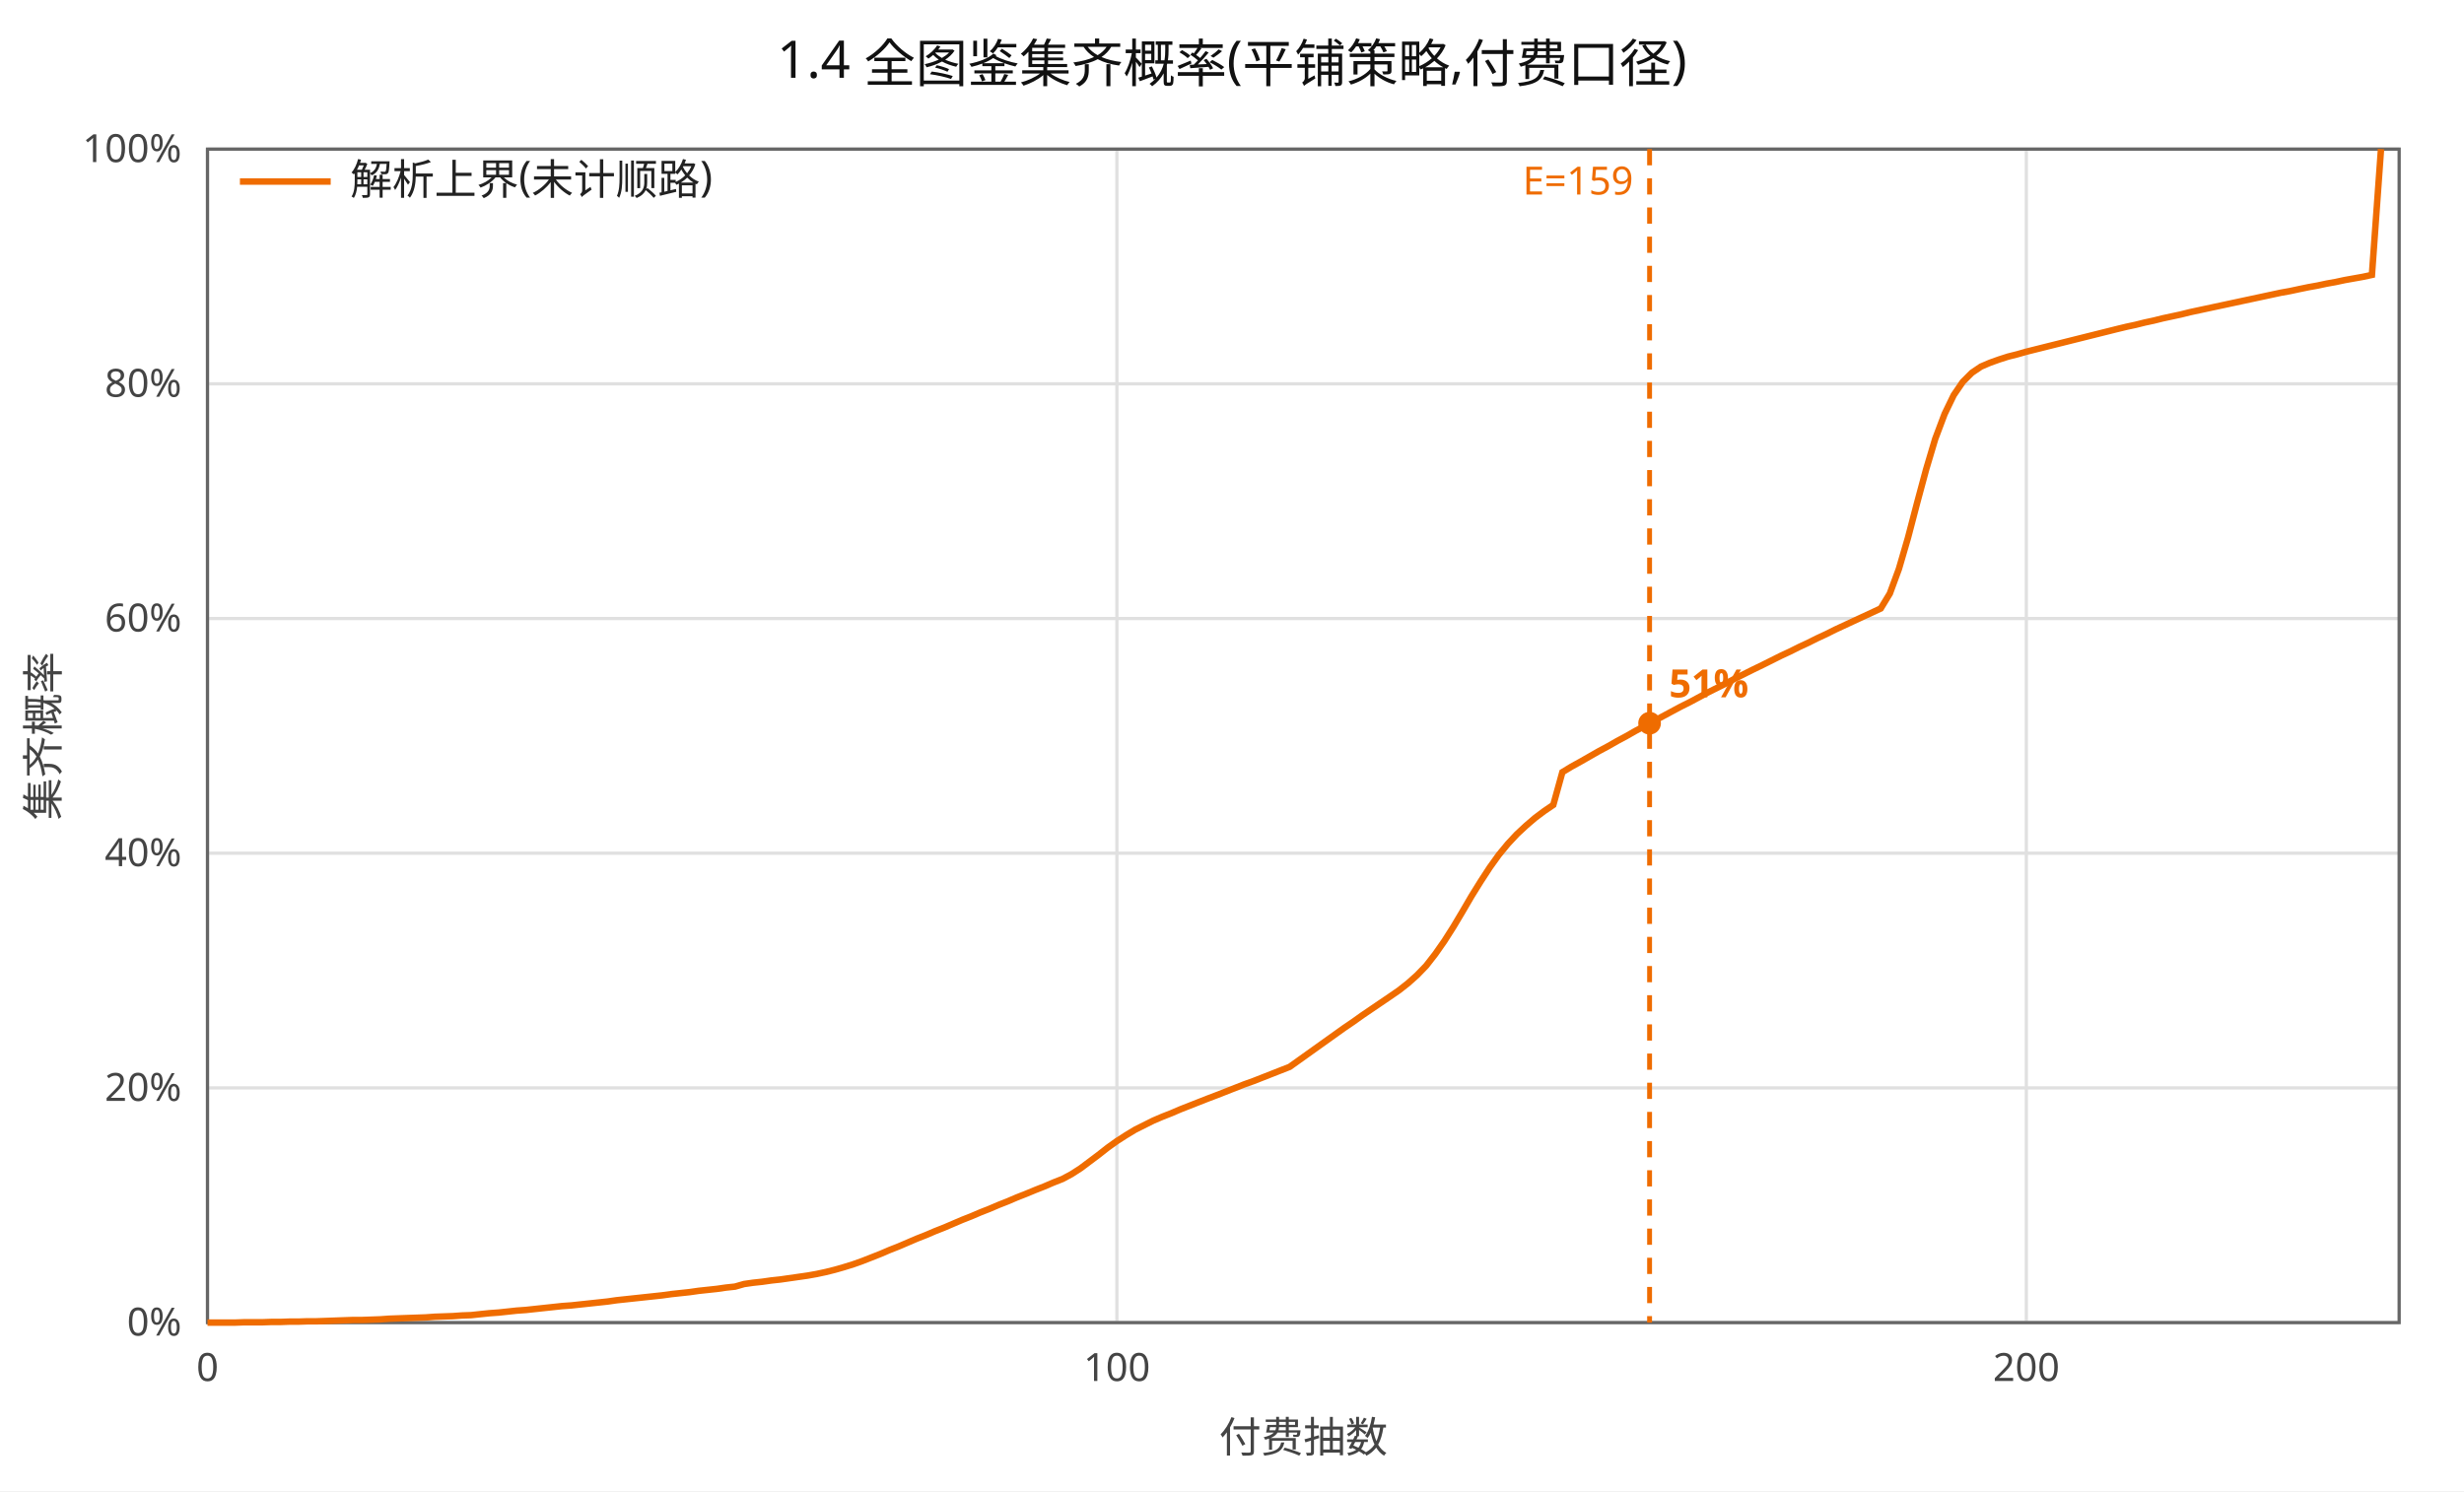
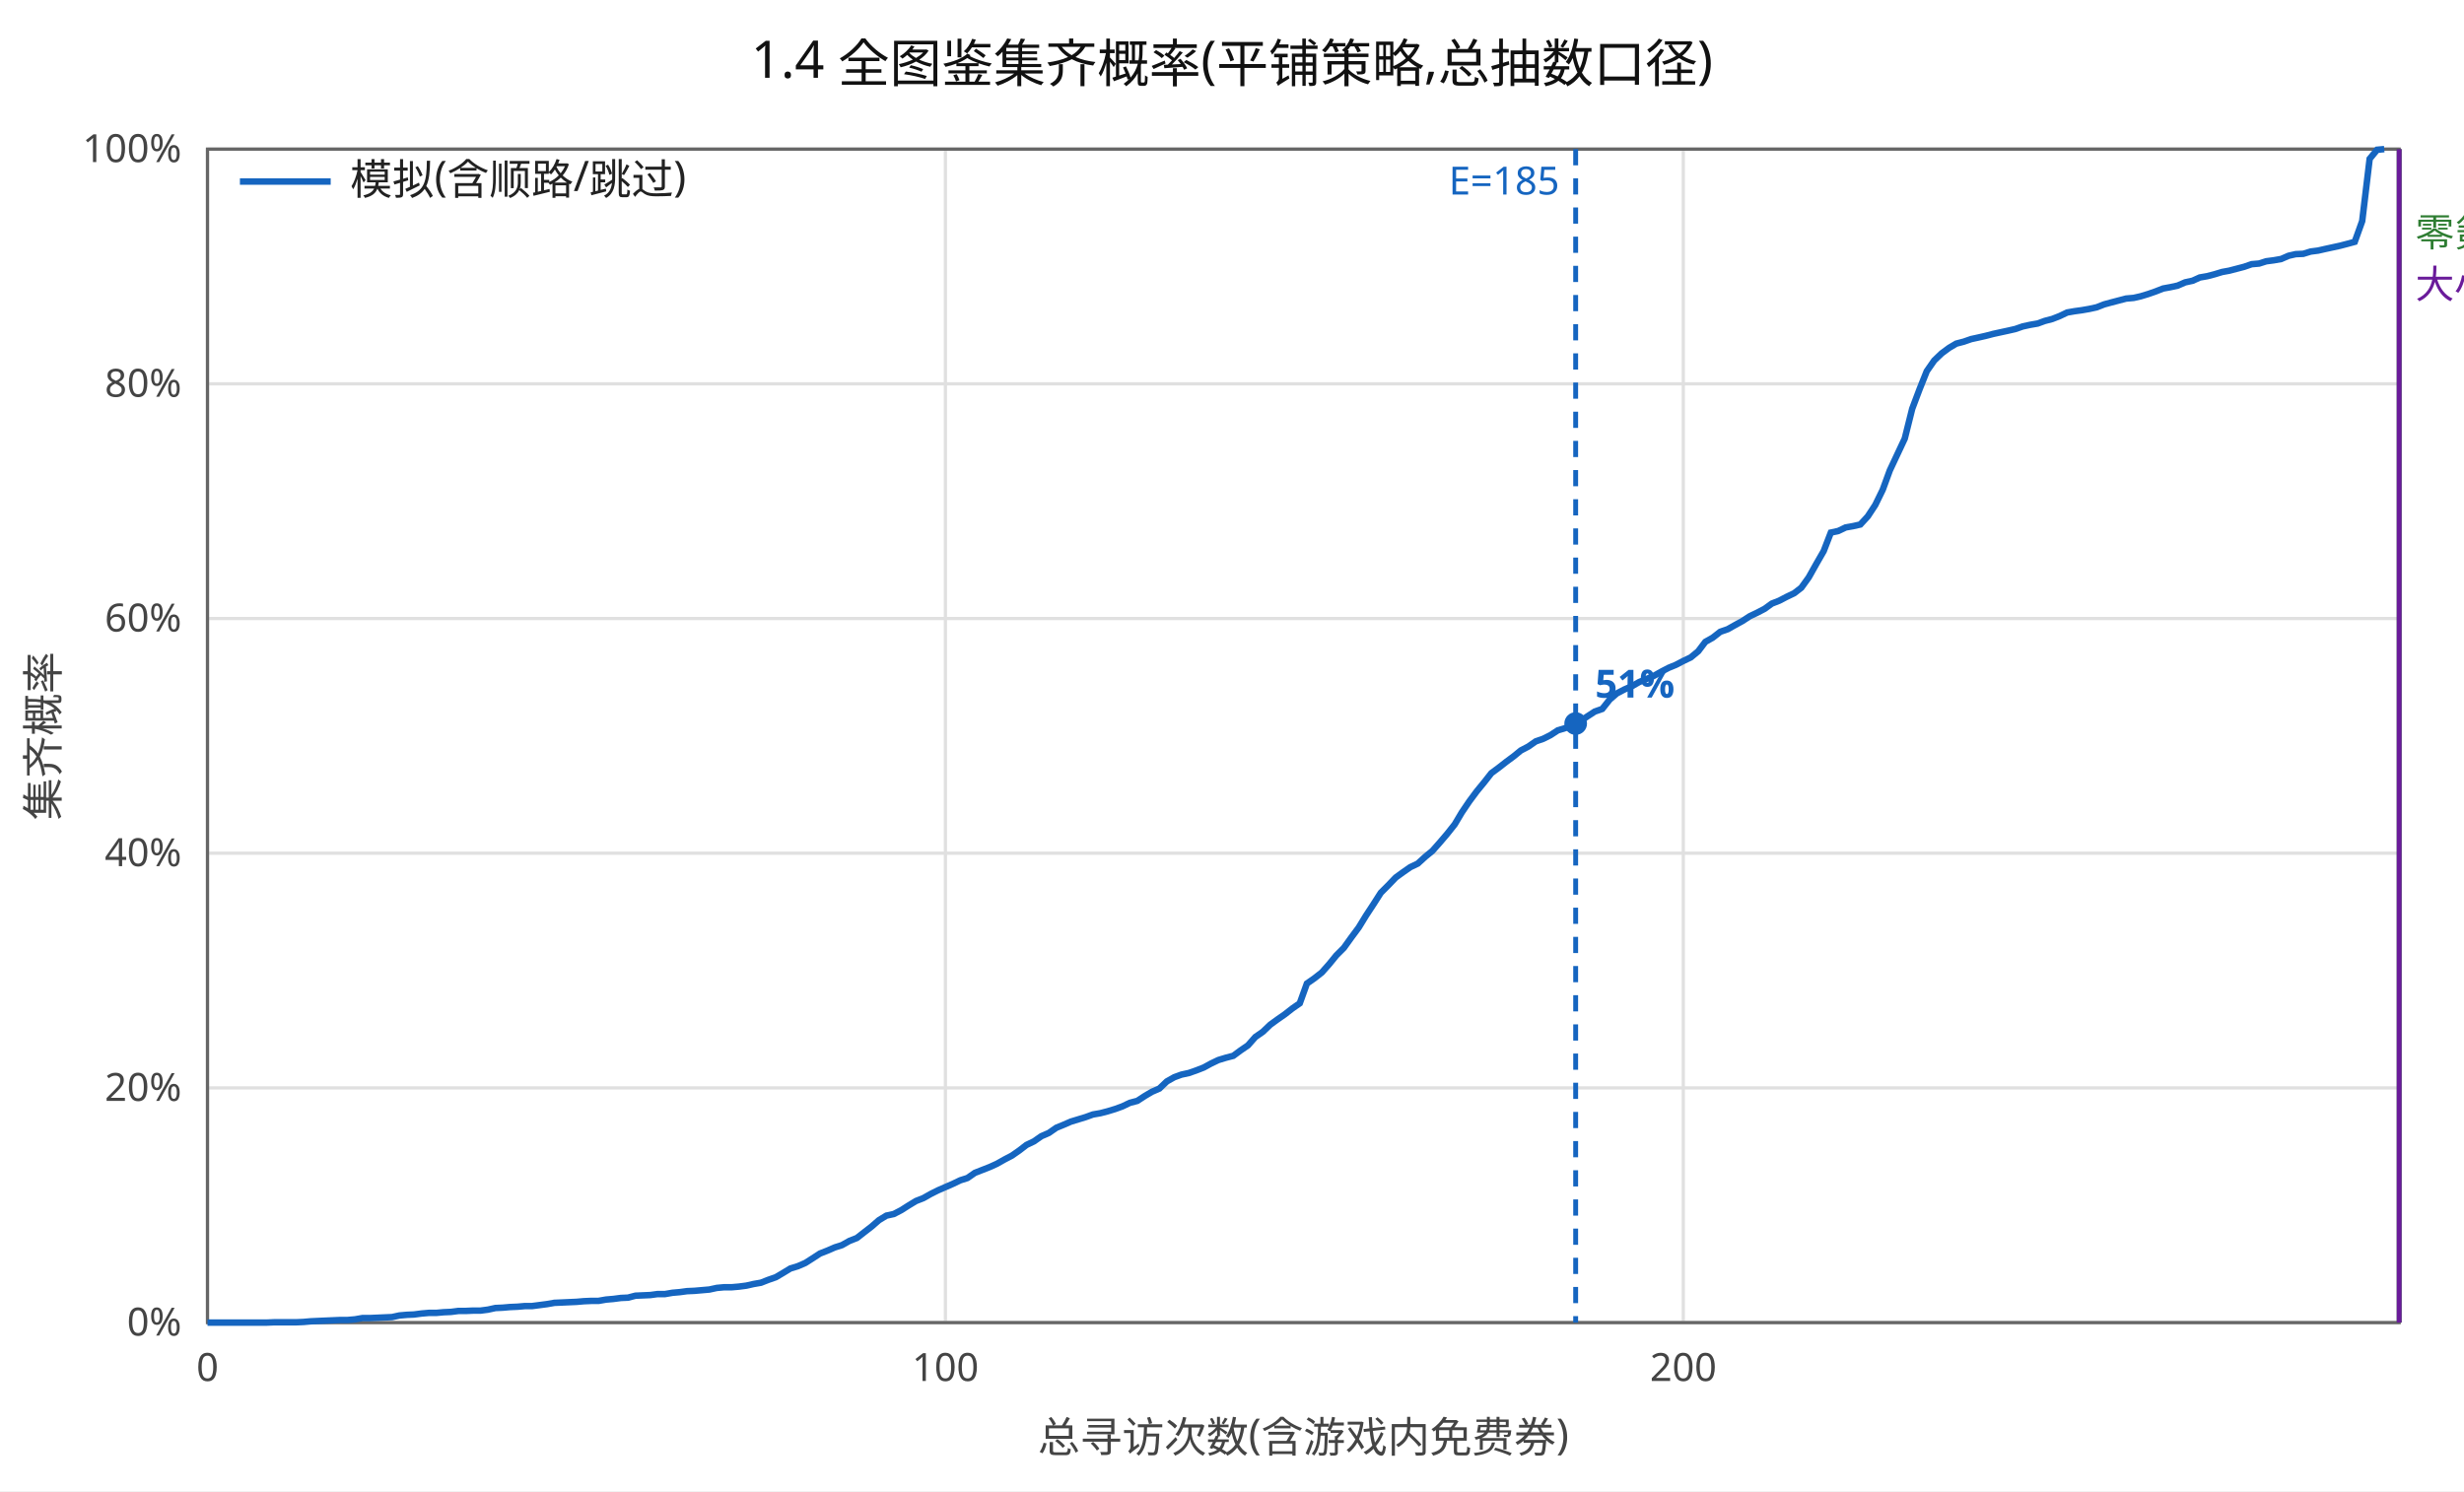
<svg xmlns="http://www.w3.org/2000/svg" width="760" height="460" viewBox="0 0 760 460" font-family="sans-serif">
  <rect x="0" y="0" width="760" height="460" fill="#ffffff" />
-   <text x="380.0" y="24" text-anchor="middle" font-size="16" fill="#111">1.4 全图鉴集齐概率(平铺策略,付费口径)</text>
+   <text x="380.0" y="24" text-anchor="middle" font-size="16" fill="#111">1.4 全图鉴集齐概率(平铺策略,总抽数口径)</text>
  <line x1="64" y1="408.0" x2="740" y2="408.0" stroke="#e0e0e0" />
  <line x1="64" y1="335.6" x2="740" y2="335.6" stroke="#e0e0e0" />
  <line x1="64" y1="263.2" x2="740" y2="263.2" stroke="#e0e0e0" />
  <line x1="64" y1="190.8" x2="740" y2="190.8" stroke="#e0e0e0" />
  <line x1="64" y1="118.4" x2="740" y2="118.4" stroke="#e0e0e0" />
  <line x1="64" y1="46.0" x2="740" y2="46.0" stroke="#e0e0e0" />
  <line x1="64.0" y1="46" x2="64.0" y2="408" stroke="#e0e0e0" />
-   <line x1="344.5" y1="46" x2="344.5" y2="408" stroke="#e0e0e0" />
-   <line x1="625.0" y1="46" x2="625.0" y2="408" stroke="#e0e0e0" />
+   <line x1="291.6" y1="46" x2="291.6" y2="408" stroke="#e0e0e0" />
+   <line x1="519.2" y1="46" x2="519.2" y2="408" stroke="#e0e0e0" />
  <rect x="64" y="46" width="676" height="362" fill="none" stroke="#666" />
-   <polyline points="64.0,408.0 66.8,408.0 69.6,408.0 72.4,408.0 75.2,407.9 78.0,407.9 80.8,407.9 83.6,407.8 86.4,407.8 89.2,407.7 92.0,407.7 94.9,407.6 97.7,407.6 100.5,407.5 103.3,407.4 106.1,407.3 108.9,407.2 111.7,407.2 114.5,407.1 117.3,407.0 120.1,406.8 122.9,406.7 125.7,406.6 128.5,406.5 131.3,406.4 134.1,406.2 136.9,406.1 139.7,406.0 142.5,405.8 145.3,405.7 148.1,405.4 151.0,405.1 153.8,404.9 156.6,404.6 159.4,404.3 162.2,404.1 165.0,403.8 167.8,403.5 170.6,403.2 173.4,402.9 176.2,402.7 179.0,402.4 181.8,402.1 184.6,401.8 187.4,401.5 190.2,401.1 193.0,400.8 195.8,400.5 198.6,400.2 201.4,399.9 204.2,399.6 207.1,399.2 209.9,398.9 212.7,398.6 215.5,398.2 218.3,397.9 221.1,397.6 223.9,397.2 226.7,396.9 229.5,396.1 232.3,395.7 235.1,395.4 237.9,395.0 240.7,394.7 243.5,394.3 246.3,393.9 249.1,393.5 251.9,393.0 254.7,392.4 257.5,391.7 260.3,390.9 263.2,390.0 266.0,389.0 268.8,387.9 271.6,386.8 274.4,385.6 277.2,384.5 280.0,383.3 282.8,382.1 285.6,381.0 288.4,379.8 291.2,378.7 294.0,377.5 296.8,376.3 299.6,375.2 302.4,374.0 305.2,372.9 308.0,371.7 310.8,370.6 313.6,369.4 316.4,368.3 319.3,367.1 322.1,366.0 324.9,364.8 327.7,363.7 330.5,362.2 333.3,360.4 336.1,358.3 338.9,356.2 341.7,354.0 344.5,352.0 347.3,350.2 350.1,348.5 352.9,347.1 355.7,345.7 358.5,344.5 361.3,343.4 364.1,342.2 366.9,341.1 369.7,340.0 372.5,338.9 375.4,337.8 378.2,336.7 381.0,335.6 383.8,334.5 386.6,333.5 389.4,332.4 392.2,331.3 395.0,330.2 397.8,329.1 400.6,327.1 403.4,325.1 406.2,323.1 409.0,321.1 411.8,319.1 414.6,317.1 417.4,315.2 420.2,313.2 423.0,311.3 425.8,309.4 428.6,307.5 431.5,305.5 434.3,303.3 437.1,300.8 439.9,297.9 442.7,294.3 445.5,290.3 448.3,285.9 451.1,281.2 453.9,276.4 456.7,271.9 459.5,267.6 462.3,263.7 465.1,260.3 467.9,257.3 470.7,254.7 473.5,252.3 476.3,250.2 479.1,248.3 481.9,238.2 484.7,236.5 487.6,234.9 490.4,233.3 493.2,231.7 496.0,230.2 498.8,228.6 501.6,227.1 504.4,225.5 507.2,224.0 510.0,222.5 512.8,221.0 515.6,219.5 518.4,218.0 521.2,216.6 524.0,215.1 526.8,213.6 529.6,212.2 532.4,210.8 535.2,209.3 538.0,207.9 540.8,206.5 543.7,205.1 546.5,203.7 549.3,202.3 552.1,201.0 554.9,199.6 557.7,198.3 560.5,196.9 563.3,195.6 566.1,194.2 568.9,192.9 571.7,191.6 574.5,190.3 577.3,189.0 580.1,187.7 582.9,183.1 585.7,175.5 588.5,165.9 591.3,155.2 594.1,144.8 596.9,135.4 599.8,127.7 602.6,121.9 605.4,117.8 608.2,115.0 611.0,113.1 613.8,111.9 616.6,110.9 619.4,110.0 622.2,109.3 625.0,108.5 627.8,107.8 630.6,107.1 633.4,106.4 636.2,105.7 639.0,105.0 641.8,104.3 644.6,103.6 647.4,102.9 650.2,102.2 653.0,101.5 655.9,100.8 658.7,100.2 661.5,99.5 664.3,98.9 667.1,98.2 669.9,97.6 672.7,97.0 675.5,96.3 678.3,95.7 681.1,95.1 683.9,94.5 686.7,93.9 689.5,93.3 692.3,92.7 695.1,92.1 697.9,91.5 700.7,90.9 703.5,90.3 706.3,89.8 709.1,89.2 712.0,88.6 714.8,88.1 717.6,87.5 720.4,87.0 723.2,86.4 726.0,85.9 728.8,85.4 731.6,84.8 734.4,46.0" fill="none" stroke="#ef6c00" stroke-width="2" />
-   <line x1="508.8" y1="46" x2="508.8" y2="408" stroke="#ef6c00" stroke-width="1.5" stroke-dasharray="5,4" />
-   <text x="503.8" y="60" text-anchor="end" font-size="12" fill="#ef6c00">E=159</text>
-   <circle cx="508.8" cy="223.1" r="3.5" fill="#ef6c00" />
-   <text x="514.8" y="215.1" font-size="12" font-weight="bold" fill="#ef6c00">51%</text>
-   <line x1="74" y1="56" x2="102" y2="56" stroke="#ef6c00" stroke-width="2" />
-   <text x="108" y="60" font-size="13" fill="#222">解析上界(未计顺路)</text>
-   <line x1="2439.8" y1="46" x2="2439.8" y2="408" stroke="#2e7d32" stroke-width="1.5" />
-   <circle cx="2439.8" cy="46.0" r="3.5" fill="#2e7d32" />
-   <text x="2445.8" y="38.0" font-size="12" font-weight="bold" fill="#2e7d32">100%</text>
-   <text x="2444.8" y="76" font-size="12" fill="#2e7d32">零氪全勤 847(+688)</text>
-   <line x1="2692.3" y1="46" x2="2692.3" y2="408" stroke="#6a1b9a" stroke-width="1.5" />
-   <circle cx="2692.3" cy="46.0" r="3.5" fill="#6a1b9a" />
-   <text x="2698.3" y="38.0" font-size="12" font-weight="bold" fill="#6a1b9a">100%</text>
-   <text x="2697.3" y="92" font-size="12" fill="#6a1b9a">大小月卡 937(+778)</text>
+   <polyline points="64.0,408.0 66.3,408.0 68.6,408.0 70.8,408.0 73.1,408.0 75.4,408.0 77.7,408.0 79.9,408.0 82.2,408.0 84.5,407.9 86.8,407.9 89.0,407.9 91.3,407.9 93.6,407.8 95.9,407.6 98.1,407.5 100.4,407.4 102.7,407.3 105.0,407.2 107.2,407.2 109.5,407.0 111.8,406.6 114.1,406.6 116.4,406.5 118.6,406.4 120.9,406.3 123.2,405.8 125.5,405.6 127.7,405.5 130.0,405.2 132.3,405.0 134.6,405.0 136.8,404.8 139.1,404.7 141.4,404.4 143.7,404.4 145.9,404.3 148.2,404.3 150.5,404.0 152.8,403.5 155.0,403.4 157.3,403.2 159.6,403.1 161.9,402.9 164.1,402.9 166.4,402.6 168.7,402.3 171.0,401.9 173.3,401.8 175.5,401.7 177.8,401.6 180.1,401.4 182.4,401.3 184.6,401.3 186.9,400.9 189.2,400.7 191.5,400.4 193.7,400.3 196.0,399.7 198.3,399.6 200.6,399.5 202.8,399.2 205.1,399.2 207.4,398.8 209.7,398.6 211.9,398.3 214.2,398.2 216.5,398.0 218.8,397.8 221.1,397.3 223.3,397.1 225.6,397.1 227.9,396.9 230.2,396.6 232.4,396.1 234.7,395.7 237.0,394.8 239.3,394.0 241.5,392.7 243.8,391.3 246.1,390.6 248.4,389.6 250.6,388.2 252.9,386.7 255.2,385.8 257.5,384.8 259.7,384.1 262.0,382.8 264.3,381.9 266.6,380.1 268.8,378.4 271.1,376.4 273.4,375.0 275.7,374.5 278.0,373.3 280.2,371.9 282.5,370.5 284.8,369.6 287.1,368.3 289.3,367.2 291.6,366.2 293.9,365.2 296.2,364.1 298.4,363.4 300.7,361.8 303.0,360.9 305.3,360.0 307.5,359.0 309.8,357.7 312.1,356.5 314.4,354.9 316.6,353.2 318.9,352.1 321.2,350.5 323.5,349.5 325.8,347.9 328.0,347.0 330.3,346.0 332.6,345.3 334.9,344.6 337.1,343.8 339.4,343.4 341.7,342.8 344.0,342.1 346.2,341.3 348.5,340.2 350.8,339.6 353.1,338.1 355.3,336.8 357.6,335.8 359.9,333.6 362.2,332.3 364.4,331.5 366.7,331.0 369.0,330.2 371.3,329.3 373.5,328.1 375.8,327.0 378.1,326.3 380.4,325.7 382.7,324.0 384.9,322.5 387.2,319.9 389.5,318.3 391.8,316.1 394.0,314.5 396.3,312.9 398.6,311.1 400.9,309.5 403.1,303.4 405.4,301.8 407.7,300.0 410.0,297.4 412.2,294.7 414.5,292.4 416.8,289.2 419.1,286.1 421.3,282.5 423.6,279.0 425.9,275.4 428.2,273.1 430.5,270.7 432.7,269.1 435.0,267.5 437.3,266.4 439.6,264.3 441.8,262.5 444.1,259.9 446.4,257.2 448.7,254.3 450.9,250.6 453.2,247.2 455.5,244.1 457.8,241.3 460.0,238.5 462.3,236.8 464.6,235.0 466.9,233.3 469.1,231.5 471.4,230.3 473.7,228.7 476.0,227.9 478.2,226.8 480.5,225.3 482.8,224.6 485.1,223.7 487.4,222.5 489.6,221.0 491.9,219.5 494.2,218.7 496.5,215.8 498.7,213.9 501.0,212.7 503.3,211.7 505.6,210.4 507.8,209.5 510.1,208.5 512.4,207.2 514.7,206.0 516.9,205.1 519.2,203.9 521.5,202.8 523.8,200.9 526.0,198.0 528.3,196.7 530.6,194.9 532.9,194.1 535.2,192.8 537.4,191.6 539.7,190.1 542.0,189.0 544.3,187.8 546.5,186.2 548.8,185.3 551.1,184.1 553.4,183.0 555.6,181.3 557.9,178.1 560.2,174.0 562.5,170.0 564.7,164.3 567.0,163.8 569.3,162.7 571.6,162.3 573.8,161.8 576.1,159.3 578.4,155.8 580.7,151.1 582.9,145.1 585.2,140.2 587.5,135.3 589.8,126.1 592.1,120.0 594.3,114.5 596.6,111.2 598.9,109.0 601.2,107.3 603.4,106.0 605.7,105.4 608.0,104.6 610.3,104.1 612.5,103.6 614.8,103.0 617.1,102.5 619.4,102.0 621.6,101.5 623.9,100.7 626.2,100.2 628.5,99.8 630.7,99.0 633.0,98.4 635.3,97.5 637.6,96.4 639.9,96.0 642.1,95.7 644.4,95.3 646.7,94.8 649.0,93.9 651.2,93.3 653.5,92.7 655.8,92.1 658.1,91.9 660.3,91.4 662.6,90.7 664.9,89.9 667.2,89.0 669.4,88.6 671.7,88.1 674.0,87.1 676.3,86.6 678.5,85.6 680.8,85.2 683.1,84.6 685.4,83.9 687.6,83.5 689.9,82.9 692.2,82.3 694.5,81.5 696.8,81.3 699.0,80.6 701.3,80.3 703.6,79.9 705.9,78.9 708.1,78.4 710.4,78.3 712.7,77.6 715.0,77.3 717.2,76.8 719.5,76.3 721.8,75.8 724.1,75.2 726.3,74.6 728.6,68.2 730.9,49.0 733.2,46.2 735.4,46.0" fill="none" stroke="#1565c0" stroke-width="2" />
+   <line x1="486.0" y1="46" x2="486.0" y2="408" stroke="#1565c0" stroke-width="1.5" stroke-dasharray="5,4" />
+   <text x="481.0" y="60" text-anchor="end" font-size="12" fill="#1565c0">E=185</text>
+   <circle cx="486.0" cy="223.2" r="3.5" fill="#1565c0" />
+   <text x="492.0" y="215.2" font-size="12" font-weight="bold" fill="#1565c0">51%</text>
+   <line x1="74" y1="56" x2="102" y2="56" stroke="#1565c0" stroke-width="2" />
+   <text x="108" y="60" font-size="13" fill="#222">模拟(含顺路/跳过)</text>
+   <line x1="740.0" y1="46" x2="740.0" y2="408" stroke="#2e7d32" stroke-width="1.5" />
+   <text x="745.0" y="76" font-size="12" fill="#2e7d32">零氪全勤 847(+662)</text>
+   <line x1="740.0" y1="46" x2="740.0" y2="408" stroke="#6a1b9a" stroke-width="1.5" />
+   <text x="745.0" y="92" font-size="12" fill="#6a1b9a">大小月卡 937(+752)</text>
  <text x="56" y="412.0" text-anchor="end" font-size="12" fill="#444">0%</text>
  <text x="56" y="339.6" text-anchor="end" font-size="12" fill="#444">20%</text>
  <text x="56" y="267.2" text-anchor="end" font-size="12" fill="#444">40%</text>
  <text x="56" y="194.8" text-anchor="end" font-size="12" fill="#444">60%</text>
  <text x="56" y="122.4" text-anchor="end" font-size="12" fill="#444">80%</text>
  <text x="56" y="50.0" text-anchor="end" font-size="12" fill="#444">100%</text>
  <text x="64.0" y="426" text-anchor="middle" font-size="12" fill="#444">0</text>
-   <text x="344.5" y="426" text-anchor="middle" font-size="12" fill="#444">100</text>
-   <text x="625.0" y="426" text-anchor="middle" font-size="12" fill="#444">200</text>
-   <text x="402.0" y="448" text-anchor="middle" font-size="13" fill="#444">付费抽数</text>
+   <text x="291.6" y="426" text-anchor="middle" font-size="12" fill="#444">100</text>
+   <text x="519.2" y="426" text-anchor="middle" font-size="12" fill="#444">200</text>
+   <text x="402.0" y="448" text-anchor="middle" font-size="13" fill="#444">总寻访次数(含游戏内免费券)</text>
  <text x="18" y="227.0" text-anchor="middle" font-size="13" fill="#444" transform="rotate(-90 18 227.0)">集齐概率</text>
</svg>
